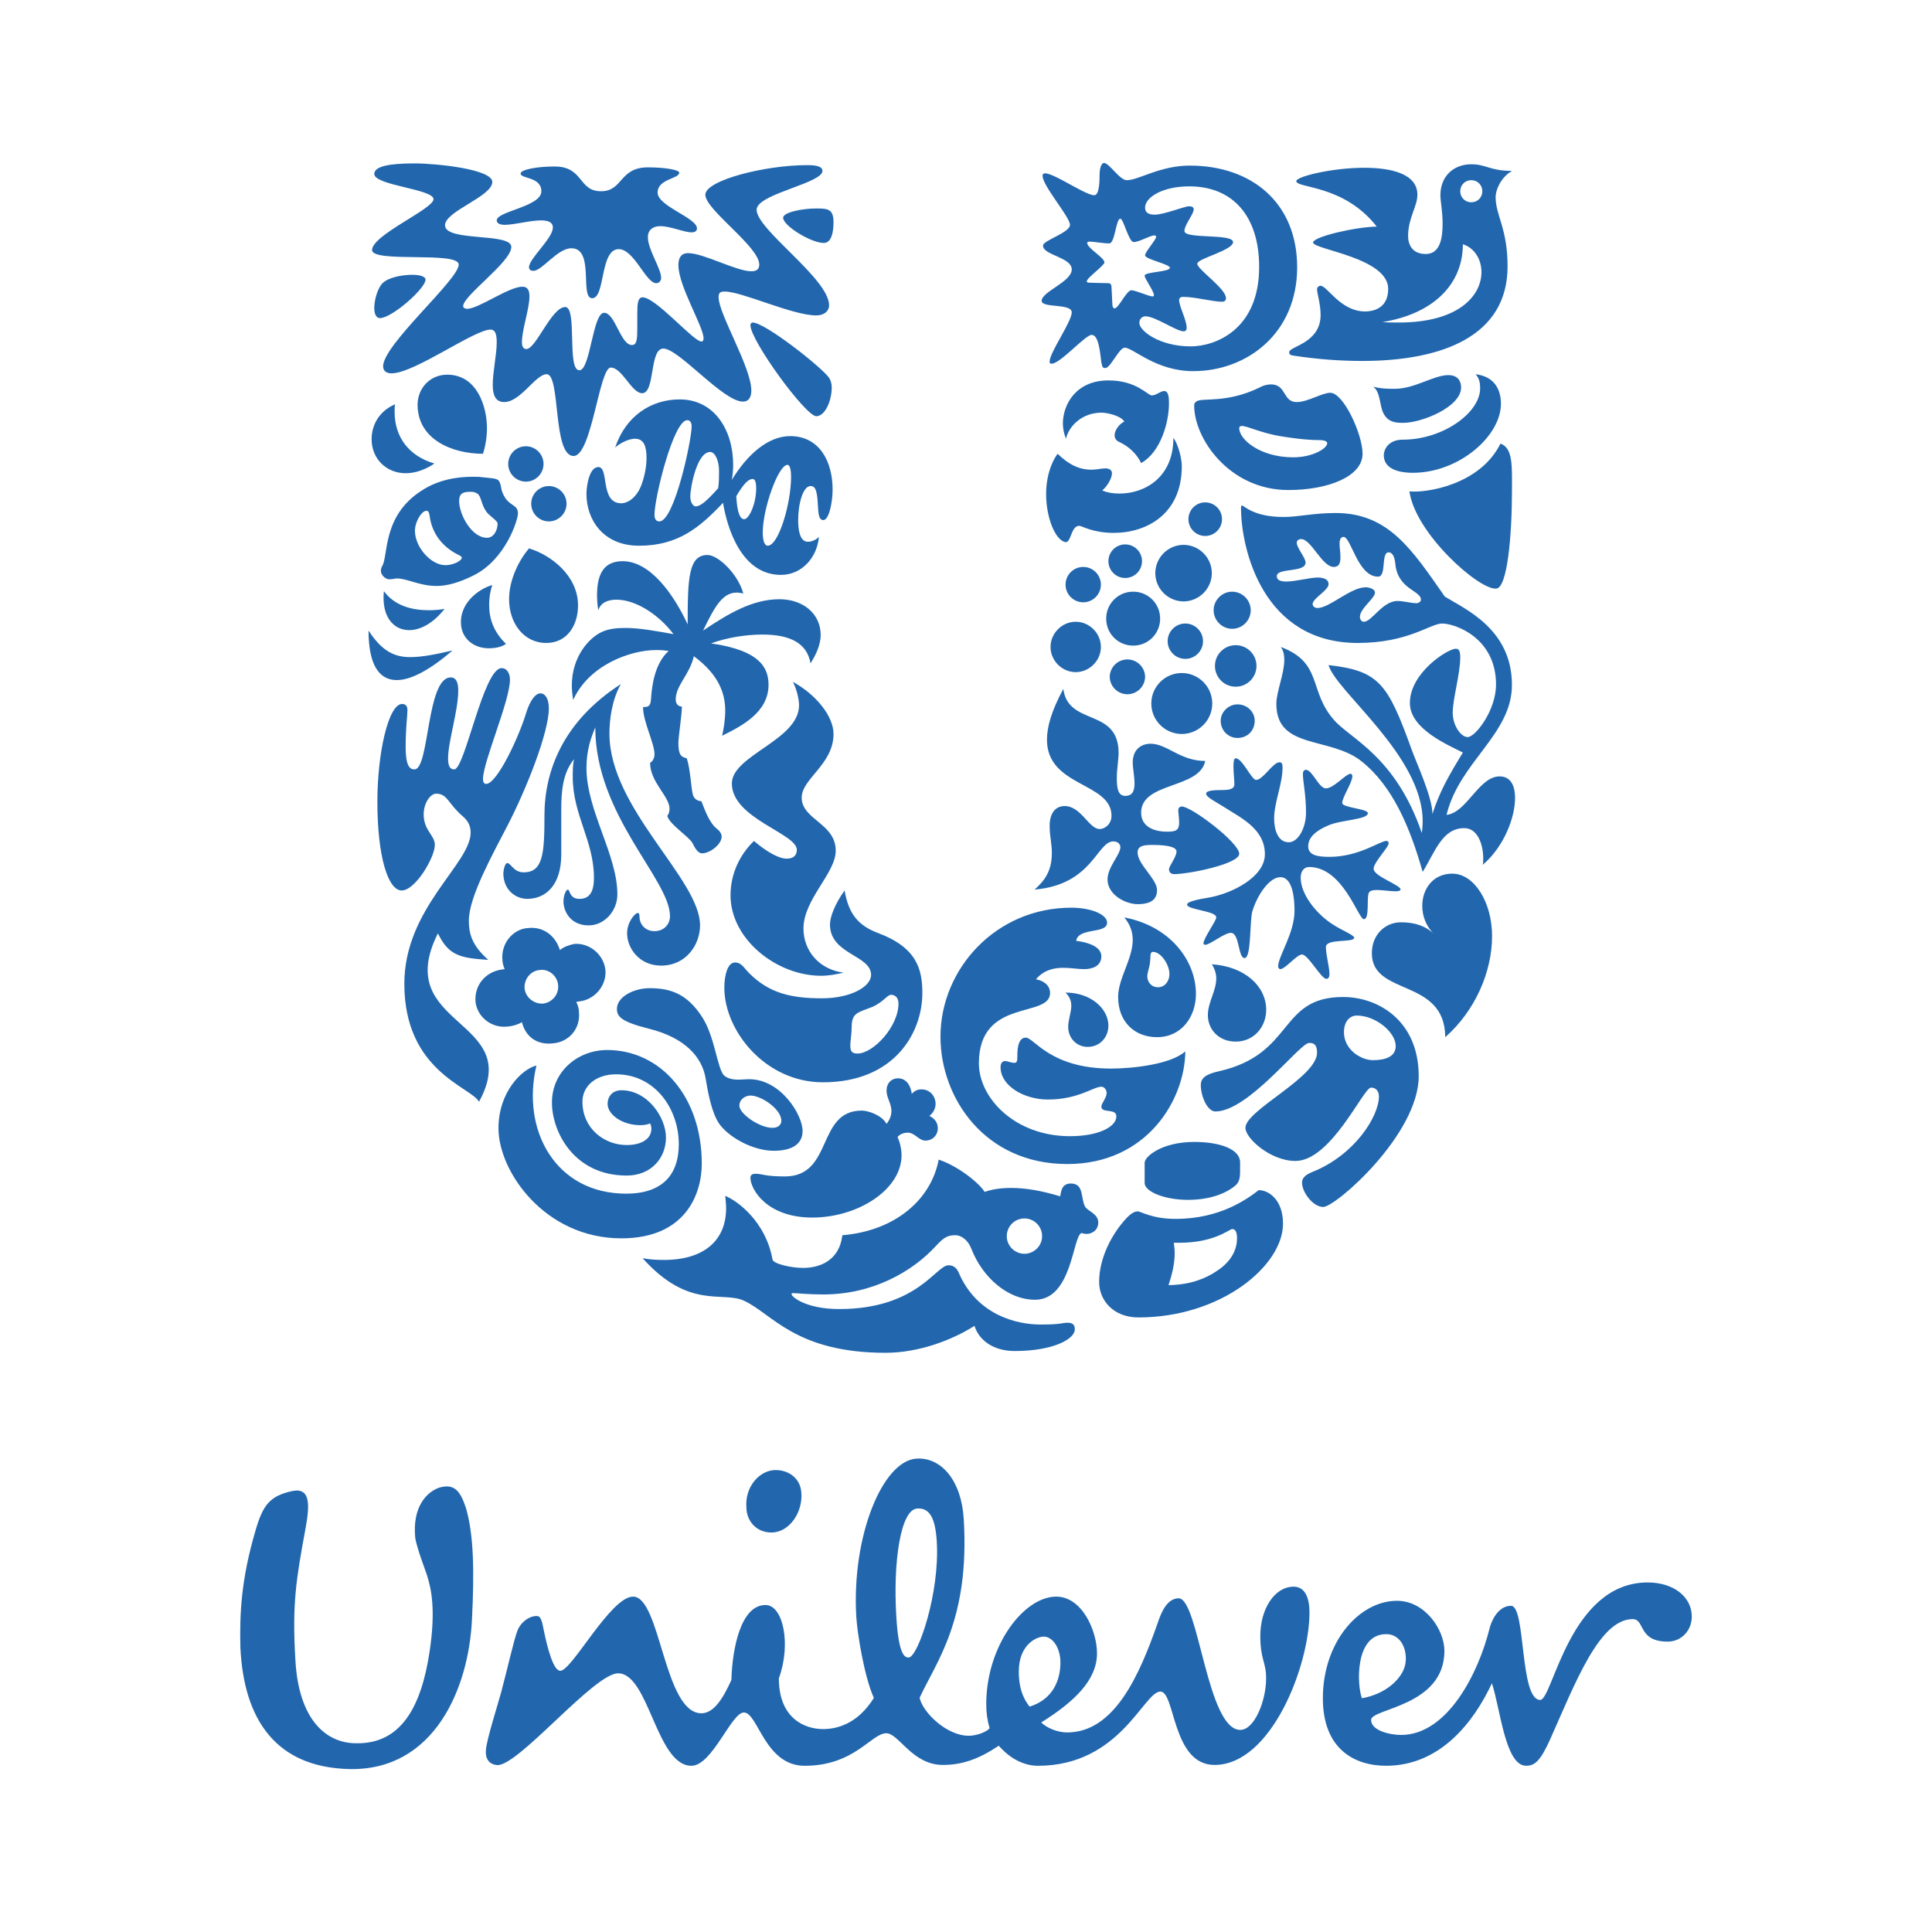
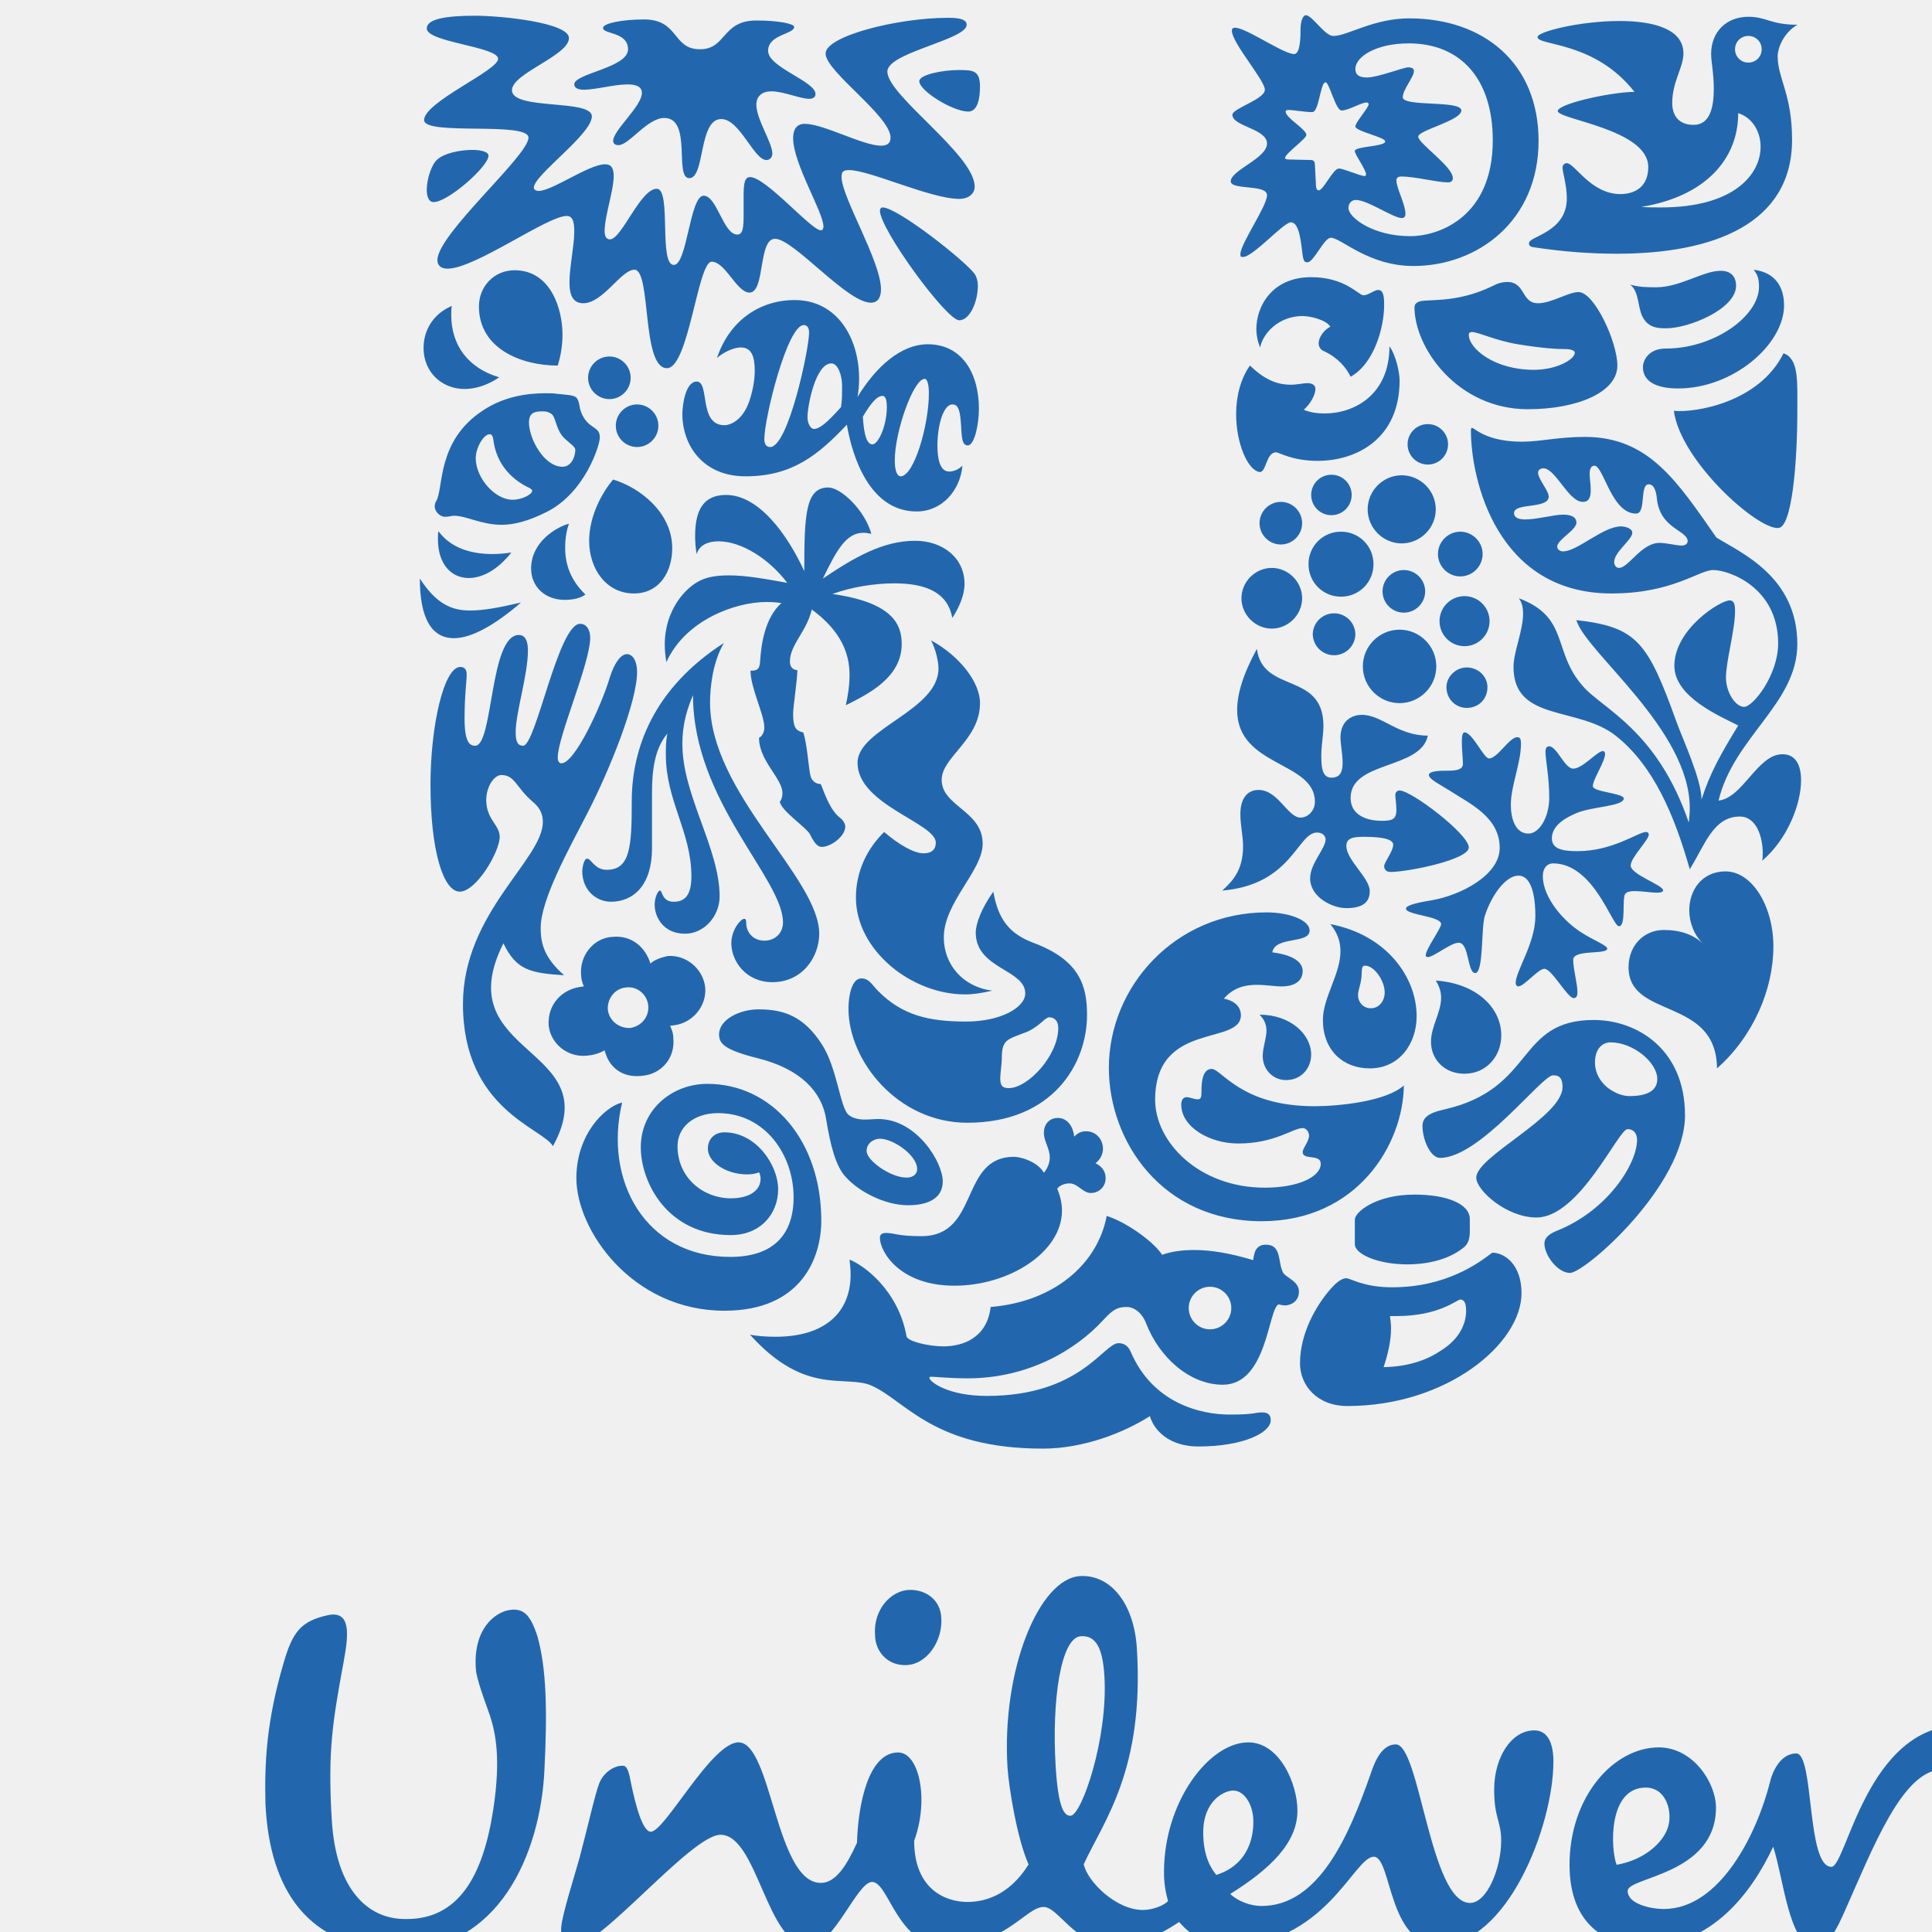
- <svg xmlns="http://www.w3.org/2000/svg" width="2500" height="2500" viewBox="0 0 192.756 192.756">
-   <path fill-rule="evenodd" clip-rule="evenodd" fill="#fff" d="M0 0h192.756v192.756H0V0z" />
+ <svg xmlns="http://www.w3.org/2000/svg" width="2500" height="2500" viewBox="22 15 120 160">
  <path d="M140.619 49.023c.572 4.189 6.922 9.834 8.641 9.702 1.15 0 1.588-5.469 1.588-9.702 0-2.426.135-4.323-1.145-4.764-2.029 4.103-7.365 4.941-9.084 4.764zm.352-1.853c4.584 0 8.777-3.659 8.777-6.879 0-1.5-.707-2.733-2.516-2.953.309.397.441.706.441 1.409 0 2.427-3.701 5.118-7.717 5.118-1.457 0-1.896 1.012-1.896 1.541.001 1.235 1.19 1.764 2.911 1.764zM140 42.188c-.615 0-1.5 0-1.982-.97-.4-.794-.266-2.073-1.016-2.647.75.22 1.543.22 2.16.22 1.986 0 3.883-1.365 5.336-1.365.971 0 1.277.618 1.277 1.233 0 1.94-3.92 3.529-5.775 3.529zM41.356 76.759c1.497 0 1.186-9.172 3.613-9.172.575 0 .751.574.751 1.278 0 2.073-1.015 5.116-1.015 6.792 0 .837.221 1.102.617 1.102 1.06 0 2.911-10.098 4.72-10.098.573 0 .837.573.837 1.147 0 2.115-2.69 8.201-2.69 9.919 0 .265.089.485.308.485 1.104 0 3.31-4.762 4.015-7.142.396-1.235.925-1.896 1.409-1.896.441 0 .838.486.838 1.499 0 2.381-2.203 7.982-4.145 11.73-1.5 2.909-3.836 7.1-3.836 9.438 0 1.19.222 2.424 1.939 3.924-2.822-.176-3.967-.44-5.027-2.645-4.719 9.39 8.688 8.468 4.102 16.801-.836-1.499-7.452-3.043-7.452-11.773 0-7.543 6.616-11.952 6.616-15.083 0-.617-.222-1.146-.794-1.63-1.457-1.235-1.5-2.25-2.647-2.25-.837 0-1.851 1.941-.794 3.659.353.573.663.927.663 1.457 0 1.235-1.939 4.541-3.307 4.541-1.367 0-2.426-3.394-2.426-8.862 0-4.852 1.102-9.745 2.47-9.745.396 0 .529.264.529.617 0 .573-.177 1.717-.177 3.659-.001 2.071.485 2.248.883 2.248zM108.91 33.41c.707 0 .84 1.722.971 2.736.088.529.176.574.398.574.529 0 1.367-2.03 1.938-2.03.842 0 3.09 2.339 6.836 2.339 5.336 0 10.365-3.75 10.365-10.364 0-6.395-4.5-10.144-10.717-10.144-2.955 0-5.115 1.455-6.262 1.455-.705.044-1.764-1.718-2.295-1.718-.221 0-.439.439-.439 1.189 0 .485 0 2.03-.531 2.03-1.057 0-5.158-3.045-5.158-1.941 0 1.015 2.734 4.103 2.734 4.895 0 .795-2.689 1.544-2.689 2.073 0 .971 2.867 1.147 2.867 2.382 0 1.233-3.002 2.204-3.002 3.131 0 .75 3.002.22 3.002 1.147 0 .926-2.205 4.011-2.205 4.894 0 .222.043.222.221.222.835-.001 3.351-2.87 3.966-2.87zM52.335 98.588c-.045-.882.573-1.721 1.498-1.809.926-.133 1.765.573 1.852 1.499.09.927-.573 1.722-1.5 1.853-.924.046-1.761-.617-1.85-1.543zm-4.894 1.367c.177 1.5 1.586 2.643 3.174 2.468.573-.045 1.104-.221 1.455-.443.354 1.413 1.454 2.295 3.086 2.118 1.632-.131 2.78-1.5 2.603-3.128 0-.44-.132-.705-.264-1.015l.309-.044c1.542-.176 2.732-1.588 2.599-3.132-.175-1.589-1.629-2.735-3.129-2.603-.574.133-1.059.308-1.411.617-.398-1.321-1.545-2.38-3.175-2.203-1.544.088-2.736 1.586-2.559 3.217 0 .222.087.575.221.883l-.309.043c-1.544.221-2.733 1.502-2.6 3.222zm98.248-80.875a1.09 1.09 0 0 0 1.102 1.103c.617 0 1.104-.484 1.104-1.103 0-.618-.486-1.104-1.104-1.104-.619 0-1.102.486-1.102 1.104zm-24.605 41.804c0 1.015.838 1.853 1.85 1.853a1.863 1.863 0 0 0 1.852-1.853 1.865 1.865 0 0 0-1.852-1.852c-1.012 0-1.85.84-1.85 1.852zm.131 5.555a2.072 2.072 0 1 0 4.144.004 2.072 2.072 0 0 0-4.144-.004zm-6.35 3.749a3.048 3.048 0 0 0 3.043 3.043 3.05 3.05 0 0 0 3.041-3.043 3.048 3.048 0 0 0-3.041-3.041 3.046 3.046 0 0 0-3.043 3.041zm1.631-6.216c0 .972.793 1.765 1.764 1.765s1.766-.793 1.766-1.765c0-.97-.795-1.764-1.766-1.764s-1.764.794-1.764 1.764zm-5.779 3.527a1.765 1.765 0 0 0 3.53 0 1.766 1.766 0 0 0-3.53 0zm4.545-10.318a2.841 2.841 0 0 0 2.822 2.823 2.842 2.842 0 0 0 2.822-2.823 2.84 2.84 0 0 0-2.822-2.822 2.84 2.84 0 0 0-2.822 2.822zm3.308-5.425a1.676 1.676 0 1 0 3.351.003 1.676 1.676 0 0 0-3.351-.003zm-7.984 4.233a1.677 1.677 0 0 0 3.354 0c0-.927-.75-1.674-1.678-1.674-.926 0-1.676.747-1.676 1.674zm-.221 5.733c0 1.5 1.191 2.692 2.693 2.692a2.674 2.674 0 0 0 2.688-2.692 2.673 2.673 0 0 0-2.688-2.69 2.675 2.675 0 0 0-2.693 2.69zm-5.554 2.824c0 1.368 1.146 2.513 2.514 2.513 1.365 0 2.512-1.145 2.512-2.513 0-1.367-1.146-2.514-2.512-2.514-1.368 0-2.514 1.147-2.514 2.514zm1.498-6.218c0 .97.795 1.765 1.766 1.765a1.77 1.77 0 0 0 1.762-1.765c0-.971-.793-1.765-1.762-1.765a1.77 1.77 0 0 0-1.766 1.765zm-5.864 65.002c0 .966.793 1.759 1.764 1.759.967 0 1.762-.793 1.762-1.759a1.77 1.77 0 0 0-1.762-1.767c-.971 0-1.764.793-1.764 1.767zM52.998 50.256c0 .971.792 1.765 1.761 1.765a1.77 1.77 0 0 0 1.766-1.765 1.77 1.77 0 0 0-1.766-1.762c-.969 0-1.761.794-1.761 1.762zm-2.295-3.968a1.77 1.77 0 0 0 1.766 1.765c.968 0 1.76-.794 1.76-1.765 0-.97-.792-1.765-1.76-1.765a1.77 1.77 0 0 0-1.766 1.765zM52.6 89.679c1.851 0 3.396-1.368 3.396-4.409v-4.497c0-1.721.13-3.663 1.278-5.028-.132.574-.132 1.191-.132 1.762 0 3.794 2.116 6.396 2.116 10.058 0 1.365-.396 2.115-1.454 2.115-1.016 0-.927-.926-1.147-.926-.176 0-.441.573-.441 1.189 0 .928.662 2.383 2.515 2.383 1.586 0 2.865-1.455 2.865-3.088 0-3.967-3.084-8.376-3.084-12.61 0-1.853.481-3.087.879-4.059 0 8.778 7.453 15.173 7.453 18.832 0 .838-.617 1.5-1.544 1.5-1.012 0-1.498-.794-1.498-1.412 0-.31-.044-.397-.176-.397-.265 0-1.06.882-1.06 2.029 0 1.453 1.191 3.218 3.396 3.218 2.514 0 3.883-2.117 3.883-4.013 0-4.629-9.042-11.643-9.042-19.139 0-1.28.22-3.351 1.147-4.938-5.823 3.746-7.63 8.732-7.63 13.097 0 3.791-.133 5.688-2.072 5.688-1.014 0-1.278-.926-1.631-.926-.265 0-.398.795-.398 1.015-.003 1.63 1.189 2.556 2.381 2.556zm76.421-44.052c1.939 0 3.396-.883 3.396-1.412 0-.177-.266-.306-.84-.306-.572 0-1.721-.044-3.881-.398-1.854-.308-3.266-1.013-3.795-1.013-.178 0-.264.087-.264.219.002 1.147 2.119 2.91 5.384 2.91zm-9.613-5.601c.572-.353 3.039.22 6.262-1.368a2.382 2.382 0 0 1 1.143-.307c1.547 0 1.148 1.763 2.562 1.763 1.102 0 2.514-.926 3.352-.926 1.318 0 3.217 4.146 3.217 6.086 0 2.248-3.393 3.616-7.408 3.616-5.867 0-9.393-5.116-9.393-8.424 0-.264.132-.352.265-.44zm-65.885 66.278c-1.454.354-3.791 2.647-3.791 6.266 0 4.317 4.63 10.979 12.26 10.979 6.439 0 8.024-4.456 8.024-7.456 0-6.656-4.101-11.333-9.436-11.333-2.911 0-5.513 2.118-5.513 5.249 0 2.912 2.205 7.276 7.453 7.276 2.468 0 3.924-1.766 3.924-3.795 0-1.98-1.81-4.716-4.454-4.716-.795 0-1.368.529-1.368 1.368 0 1.058 1.457 2.117 3.265 2.117.441 0 .791-.088.969-.177.088.133.132.354.132.53 0 1.011-.968 1.628-2.468 1.628-2.25 0-4.41-1.672-4.41-4.32 0-1.588 1.365-2.736 3.352-2.736 3.922 0 6.261 3.487 6.261 6.967 0 3.134-1.721 4.941-5.247 4.941-7.055.001-10.494-6.348-8.953-12.788zm-4.408-47.932c-1.015.265-3.13 1.5-3.13 3.703 0 1.589 1.234 2.604 2.777 2.604.794 0 1.368-.178 1.72-.442-1.235-1.19-1.676-2.514-1.676-3.835 0-.927.132-1.501.309-2.03zm-10.804.617c-.044.22-.044.441-.044.661 0 2.072 1.103 3.219 2.56 3.219 1.101 0 2.38-.662 3.526-2.118a9.26 9.26 0 0 1-1.587.132c-1.633.001-3.396-.438-4.455-1.894zm-1.542 3.925c0 3.351 1.011 4.938 2.822 4.938 1.411 0 3.307-1.014 5.557-2.953-1.721.397-3.042.661-4.233.661-1.589 0-2.825-.617-4.146-2.646zm67.114 69.233c2.117 0 1.984-.177 2.648-.177.662 0 .703.397.703.661 0 .972-2.162 2.161-5.996 2.161-2.252 0-3.617-1.189-4.012-2.513-2.208 1.411-5.557 2.69-8.862 2.69-9.041 0-11.336-3.926-14.157-5.206-2.161-.97-5.468.926-10.097-4.234.615.132 1.453.176 2.116.176 4.057 0 6.218-1.981 6.218-5.156 0-.397-.044-.84-.088-1.235 1.236.484 4.057 2.603 4.717 6.348.089.441 1.897.838 3.045.838 1.586 0 3.615-.662 3.924-3.261 5.292-.439 8.861-3.573 9.611-7.543 1.897.618 4.055 2.338 4.586 3.221.748-.266 1.631-.397 2.646-.397 1.412 0 2.998.265 4.895.839.088-.574.178-1.28 1.061-1.28 1.322 0 .969 1.456 1.41 2.294.221.441 1.322.705 1.322 1.589 0 .839-.707 1.146-1.145 1.146-.178 0-.398-.043-.531-.087-.881.31-.926 6.656-4.631 6.656-2.734 0-5.248-2.249-6.347-5.072-.31-.836-.972-1.365-1.59-1.365-.707 0-1.102.135-1.94 1.057-2.379 2.602-6.347 4.851-11.242 4.851-1.499 0-2.689-.131-3-.131-.176 0-.176.044-.176.088 0 .309 1.5 1.499 4.763 1.499 7.76 0 9.655-4.367 10.889-4.367.179 0 .707 0 1.016.706 1.808 4.235 5.733 5.206 8.202 5.206h.042v-.002zM78.837 43.511c2.908 0 4.233 2.513 4.233 5.336 0 1.234-.352 3.042-.925 3.042-.574 0-.486-1.015-.574-1.942-.088-1.188-.309-1.453-.703-1.453-.75 0-1.235 1.762-1.235 3.395 0 1.015.174 2.161.969 2.161.439 0 .837-.221 1.102-.484-.177 2.027-1.675 3.791-3.792 3.791-3.882 0-5.337-4.542-5.778-7.188-2.334 2.47-4.497 4.278-8.378 4.278-3.616 0-5.246-2.646-5.246-5.159 0-.751.264-2.691 1.187-2.691 1.104 0 .132 3.616 2.295 3.616.529 0 1.499-.441 2.029-1.895.309-.882.483-1.809.483-2.604 0-1.191-.263-1.939-1.146-1.939-.751 0-1.677.573-1.985.88 1.059-3.174 3.615-4.806 6.438-4.806 3.484 0 5.337 3.088 5.337 6.527a8.62 8.62 0 0 1-.133 1.499c1.503-2.47 3.574-4.364 5.822-4.364zM67.769 17.227c0-.265-1.322-.53-3.132-.53-2.865 0-2.467 2.383-4.672 2.383-2.293 0-1.72-2.47-4.63-2.47-1.766 0-3.395.309-3.395.706 0 .529 2.071.309 2.071 1.765 0 1.544-4.453 1.986-4.453 2.909 0 .309.353.441.794.441.97 0 2.515-.441 3.614-.441.619 0 1.192.134 1.192.707 0 1.103-2.379 3.087-2.379 3.97 0 .266.221.354.441.354.88 0 2.381-2.251 3.792-2.251 2.337 0 .795 4.984 2.071 4.984 1.323 0 .75-4.895 2.647-4.895 1.544 0 2.692 3.395 3.749 3.395.263 0 .484-.22.484-.53 0-.924-1.324-2.821-1.324-4.057 0-.75.53-1.103 1.236-1.103 1.015 0 2.383.618 3.132.618.265 0 .529-.088.529-.397 0-1.059-3.926-2.204-3.926-3.572-.002-1.369 2.159-1.369 2.159-1.986zm62.84 86.828c-.928 0-6.045 6.837-9.35 6.837-.793 0-1.455-1.5-1.455-2.646 0-.618.396-1.061 1.811-1.367 7.582-1.721 5.904-7.408 12.385-7.408 3.574 0 7.545 2.428 7.545 7.894 0 5.818-8.289 13.054-9.525 13.054-1.014 0-2.117-1.457-2.117-2.427 0-.309.133-.705 1.016-1.059 4.23-1.678 6.656-5.555 6.656-7.54 0-.44-.219-.882-.793-.882-.752 0-3.967 7.318-7.539 7.318-2.473 0-4.986-2.249-4.986-3.304 0-1.765 7.145-5.03 7.145-7.501-.002-.926-.441-.969-.793-.969zm4.76-2.733c-.619 0-1.281.487-1.281 1.673 0 1.324 1.018 2.162 1.59 2.426a2.73 2.73 0 0 0 1.279.353c1.279 0 2.293-.353 2.293-1.412 0-1.367-1.984-3.04-3.881-3.04zM78.131 21.725c0 .794 2.78 2.515 4.057 2.515.75 0 .971-1.015.971-2.075 0-1.32-.575-1.366-1.721-1.366-1.452 0-3.307.398-3.307.926zm4.588 8.732c0-2.647-7.23-7.542-7.23-9.524 0-.088 0-.133.042-.221.53-1.456 6.526-2.471 6.526-3.662 0-.574-1.057-.574-1.586-.574-4.103 0-10.099 1.5-10.099 2.957 0 1.5 5.38 5.16 5.38 6.969 0 .484-.307.662-.792.662-1.499 0-4.765-1.809-6.307-1.809-.706 0-.969.484-.969 1.19 0 2.115 2.511 6.13 2.511 7.319 0 .132-.044.309-.218.309-.794 0-4.543-4.409-5.865-4.409-.485 0-.53.662-.53 1.631v1.5c0 1.013-.044 1.63-.529 1.63-1.147 0-1.677-3.218-2.779-3.218-1.148 0-1.365 5.734-2.468 5.734-1.279 0-.178-6.308-1.414-6.308-1.366 0-2.911 4.19-3.878 4.19-.354 0-.442-.353-.442-.663 0-1.276.751-3.35.751-4.585 0-.618-.177-.97-.707-.97-1.367 0-4.364 2.206-5.512 2.206-.176 0-.396-.088-.396-.266 0-1.059 4.807-4.409 4.807-5.909 0-1.456-6.616-.486-6.616-2.162 0-1.409 4.718-2.866 4.718-4.322 0-1.278-5.601-1.85-7.759-1.85-2.604 0-4.015.307-4.015 1.057 0 1.146 5.909 1.5 5.909 2.514 0 .972-6.13 3.572-6.13 5.072 0 1.322 8.644.086 8.644 1.456 0 1.497-7.542 7.979-7.542 10.142 0 .486.354.706.837.706 2.296 0 8.248-4.365 9.878-4.365.573 0 .618.703.618 1.32 0 1.148-.396 2.911-.396 4.191 0 1.013.263 1.718 1.147 1.718 1.631 0 3.13-2.777 4.232-2.777 1.413 0 .573 8.156 2.692 8.156 1.805 0 2.555-8.818 3.703-8.818s2.074 2.556 3.132 2.556c1.321 0 .704-4.454 2.116-4.454 1.543 0 5.952 5.292 7.937 5.292.618 0 .839-.486.839-1.103 0-2.335-3.263-7.627-3.263-9.304 0-.442.131-.574.617-.574 1.719 0 6.747 2.383 9.127 2.383.792.002 1.279-.439 1.279-1.013zm60.195 50.756c.705-2.206 1.584-3.752 3.037-6.131-1.453-.749-5.287-2.337-5.287-4.938 0-3.042 3.795-5.421 4.582-5.421.354 0 .443.309.443.882 0 1.586-.752 4.143-.752 5.509 0 1.233.795 2.425 1.498 2.425.752 0 2.824-2.646 2.824-5.246 0-4.674-4.102-6.085-5.375-6.085-1.193 0-3.355 1.94-8.43 1.94-9.48 0-11.639-9.394-11.639-13.495 0-.176.041-.22.086-.22.223 0 1.148 1.146 4.146 1.146 1.545 0 2.957-.396 5.207-.396 5.289 0 7.629 3.662 10.893 8.336 1.98 1.233 6.699 3.218 6.699 8.818 0 4.937-5.248 7.672-6.523 12.963 2.025-.219 3.217-3.838 5.291-3.838 1.059 0 1.543.84 1.543 2.162 0 1.943-1.102 4.851-3.221 6.66.045-.177.045-.398.045-.661 0-1.236-.486-3-1.898-3-2.199 0-2.906 2.381-4.143 4.366-1.277-4.498-3-8.556-6.086-11.024-3.129-2.515-8.512-1.147-8.512-5.732 0-1.236.793-2.999.793-4.408 0-.484-.088-.926-.352-1.279 4.234 1.585 2.734 4.407 5.338 7.316 1.627 1.853 6.127 3.617 8.732 11.245.041-.219.086-.792.086-1.188 0-6.526-8.641-12.921-9.391-15.565 5.023.573 5.906 1.808 8.289 8.42.487 1.368 2.077 4.762 2.077 6.439zM48.189 45.274a8.67 8.67 0 0 0 .396-2.558c0-2.118-.968-5.335-3.969-5.335-1.72 0-2.953 1.365-2.953 2.997.001 3.486 3.484 4.896 6.526 4.896zM44.44 56.387c-1.455 0-3.041-1.807-3.041-3.438 0-.883.663-1.987 1.143-1.987.178 0 .266.132.311.441.264 2.163 1.676 3.397 3 4.012.132.089.221.134.221.221 0 .309-.84.751-1.634.751zm5.205-4.145c0 .617-.354 1.412-1.06 1.412-1.541 0-2.777-2.339-2.777-3.662 0-.836.485-.925 1.147-.925.308 0 .439.044.662.176.395.221.395 1.102.879 1.763.266.441 1.149.927 1.149 1.236zM48.1 47.611c-.262-.044-.616-.044-.969-.044-1.455 0-3.397.265-5.114 1.412-3.883 2.514-3.266 6.48-3.883 7.496a.89.89 0 0 0-.132.487c0 .396.441.836.837.836.355 0 .575-.086.751-.086 1.059 0 2.249.75 3.969.75 1.014 0 2.205-.31 3.705-1.06 3.175-1.587 4.411-5.512 4.411-6.174 0-.838-.662-.706-1.235-1.5-.618-.924-.31-1.276-.706-1.807-.267-.221-.839-.221-1.634-.31zm4.677 7.101c-.97 1.144-1.986 3.085-1.986 5.072 0 2.379 1.455 4.364 3.704 4.364 2.162 0 3.176-1.853 3.176-3.747 0-2.956-2.692-5.029-4.894-5.689zm-9.439-8.468s-1.276.97-2.866.97c-1.896 0-3.396-1.412-3.396-3.395 0-1.367.704-2.778 2.338-3.484-.044.265-.044.485-.044.75 0 2.514 1.412 4.408 3.968 5.159zm78.451 25.662c0-.88.791-1.631 1.674-1.631.969 0 1.721.751 1.721 1.631 0 1.014-.752 1.72-1.721 1.72-.883 0-1.674-.706-1.674-1.72zm1.145 50.717c.221 0 .484.132.484.926 0 .967-.441 2.245-2.023 3.261-1.105.75-2.604 1.366-4.811 1.411.352-1.059.617-2.16.617-3.22 0-.353-.045-.619-.088-1.01h.572c3.487 0 4.983-1.368 5.249-1.368zm.351-4.368c.354-.309.439-.793.439-1.279v-1.015c0-1.279-1.936-2.03-4.582-2.03-3.219 0-4.941 1.456-4.941 2.074v2.029c0 .839 1.941 1.676 4.324 1.676 1.897 0 3.618-.484 4.76-1.455zm2.295.486c-1.148.881-3.836 2.867-8.291 2.867-2.381 0-3.438-.75-3.791-.75-.439 0-.926.44-1.412 1.014-1.059 1.235-2.426 3.525-2.426 6.038 0 1.767 1.367 3.531 3.926 3.531 8.248 0 14.42-5.162 14.42-9.348 0-2.383-1.412-3.352-2.426-3.352zm1.541-37.087c0 1.101.355 2.379 1.459 2.379.926 0 1.721-1.411 1.721-2.953 0-1.765-.311-3.132-.311-3.839 0-.306.133-.439.311-.439.66.044 1.277 1.853 1.984 1.853.795 0 1.982-1.456 2.465-1.456.133 0 .178.176.178.22 0 .662-1.016 2.117-1.016 2.691 0 .485 2.561.573 2.561 1.015 0 .662-2.691.662-3.967 1.234-1.234.528-1.986 1.189-1.986 2.071s.881 1.059 2.117 1.059c2.953 0 5.027-1.588 5.688-1.588.133 0 .221.087.221.22 0 .442-1.5 1.898-1.5 2.56 0 .75 2.736 1.629 2.691 2.071-.043.131-.219.175-.529.175-.484 0-1.234-.131-1.809-.131-.354 0-.662.042-.793.219-.311.354.088 2.691-.531 2.691-.572 0-2.074-5.204-5.465-5.204-.486 0-.84.397-.84 1.059 0 1.763 1.723 3.791 3.354 4.762.746.487 1.982.971 1.982 1.236 0 .526-2.82.043-2.82.923 0 .795.352 1.986.352 2.692 0 .22-.041.484-.309.484-.527 0-1.809-2.425-2.426-2.425-.527 0-1.676 1.455-2.16 1.455-.133 0-.223-.132-.223-.265 0-1.015 1.633-3.306 1.633-5.556 0-1.059-.131-3.351-1.41-3.351-1.061 0-2.25 1.673-2.781 3.351-.309.971-.086 4.718-.793 4.718-.66 0-.486-2.513-1.367-2.513-.658 0-2.068 1.189-2.555 1.189-.088 0-.176-.044-.176-.132 0-.528 1.277-2.248 1.277-2.6 0-.662-2.912-.75-2.912-1.28 0-.31 1.146-.529 2.207-.706 2.248-.397 5.555-2.027 5.555-4.321 0-2.559-2.473-3.659-4.098-4.718-.84-.53-1.766-.972-1.766-1.324 0-.354 1.061-.354 1.5-.354.656 0 1.32-.043 1.32-.573 0-.397-.092-1.188-.092-1.805 0-.442.045-.794.223-.794.662 0 1.59 2.159 2.031 2.159.703 0 1.676-1.762 2.338-1.762.219 0 .307.132.307.528 0 1.633-.84 3.486-.84 5.075zm-21.033-12.919c.486 3.746 5.514 1.849 5.514 6.391 0 .662-.178 1.633-.178 2.469 0 .971.088 1.809.838 1.809s.928-.529.928-1.236-.178-1.586-.178-2.071c0-1.544 1.104-1.897 1.764-1.897 1.676 0 2.955 1.721 5.471 1.721-.574 2.821-6.395 2.071-6.395 5.16 0 1.542 1.541 1.896 2.557 1.896.926 0 1.234-.134 1.234-.925 0-.442-.088-.926-.088-1.236 0-.176.131-.351.354-.351.971 0 5.73 3.614 5.73 4.718 0 1.014-5.025 2.028-6.482 2.028-.438 0-.527-.308-.527-.484 0-.31.75-1.236.75-1.766 0-.396-.66-.661-2.426-.661-.838 0-1.455.088-1.455.75 0 1.19 1.938 2.646 1.938 3.748 0 .881-.527 1.41-1.938 1.41-1.191 0-3-.926-3-2.467 0-1.236 1.281-2.471 1.281-3.22 0-.221-.178-.574-.707-.574-1.633 0-2.072 4.321-7.852 4.807.928-.837 1.723-1.764 1.723-3.66 0-.927-.221-1.678-.221-2.69 0-1.323.615-1.985 1.498-1.985 1.633 0 2.426 2.292 3.484 2.292.574 0 1.189-.527 1.189-1.32 0-3.354-6.438-2.869-6.438-7.586.001-1.281.44-2.867 1.632-5.07zm8.379 28.661c0 .618.441 1.104 1.057 1.104.707 0 1.15-.618 1.15-1.323 0-.927-.84-2.206-1.635-2.206-.352 0-.219.528-.309 1.101-.042.442-.263.972-.263 1.324zm-2.293-5.864c4.631.881 7.146 4.365 7.146 7.629 0 2.25-1.412 4.318-3.885 4.318-2.246 0-3.879-1.543-3.879-4.01 0-1.852 1.455-3.793 1.455-5.691.001-.747-.218-1.497-.837-2.246zm-5.865 7.498c.441.439.574.881.574 1.322 0 .66-.309 1.367-.309 2.113 0 1.059.793 1.983 1.941 1.983 1.234 0 2.07-.97 2.07-2.116.001-1.671-1.72-3.302-4.276-3.302zm14.597-2.824c.309.484.441.971.441 1.412 0 1.234-.838 2.382-.838 3.66 0 1.452 1.105 2.644 2.775 2.644 1.811 0 3.045-1.456 3.045-3.172.001-2.337-2.116-4.324-5.423-4.544zm-13.539-2.338c2.027.265 2.514.97 2.514 1.543 0 .972-.881 1.28-1.719 1.28-.617 0-1.322-.132-2.074-.132-.971 0-1.939.221-2.734 1.147.572.088 1.412.484 1.412 1.367 0 2.559-7.102.44-7.102 7.011 0 3.485 3.619 7.274 9.086 7.274 2.822 0 4.629-.922 4.629-1.981 0-.838-1.498-.265-1.498-.97 0-.311.529-.883.529-1.368 0-.22-.176-.617-.529-.617-.795 0-2.291 1.278-5.336 1.278-2.381 0-4.719-1.367-4.719-3.22 0-.396.178-.618.441-.618s.617.178.926.178c.266 0 .309-.178.309-.663 0-.484 0-1.853.84-1.853.834 0 2.424 3.088 8.51 3.088 2.029 0 5.953-.396 7.408-1.72-.043 4.854-3.838 11.244-11.773 11.244-8.248 0-12.656-6.612-12.656-12.701 0-6.745 5.51-12.875 13.053-12.875 1.939 0 3.572.663 3.572 1.499-.001 1.149-2.866.443-3.089 1.809zM75.444 48.714c0-.75-.177-.926-.354-.926-.44 0-.928.529-1.631 1.718.088 1.587.353 2.294.792 2.294.486.001 1.193-1.544 1.193-3.086zM69.4 50.521c.486 0 1.102-.529 2.25-1.807.088-.573.088-1.104.088-1.765 0-.882-.354-1.854-.884-1.854-1.32 0-1.982 3.53-1.982 4.455 0 .531.266.971.528.971zm7.189 3.925c1.103 0 2.337-4.234 2.337-6.879 0-.573-.088-1.19-.352-1.19-.926 0-2.473 4.364-2.473 6.748.001.925.222 1.321.488 1.321zm-10.805-2.425c1.5 0 3.221-8.113 3.221-9.481 0-.353-.133-.618-.44-.618-1.368 0-3.266 7.717-3.266 9.436-.001.309.088.663.485.663zm4.807 3.351c-1.896 0-1.983 2.295-1.983 6.924-1.412-3.042-3.75-6.306-6.483-6.306-1.853 0-2.559 1.235-2.559 3.396 0 .443.044 1.104.131 1.5.222-.747.927-1.056 1.811-1.056 1.896 0 4.188 1.453 5.688 3.438-1.72-.309-3.396-.618-4.807-.618-.881 0-1.676.088-2.337.397-1.278.573-3 2.47-3 5.336 0 .441.045.923.135 1.453 1.543-3.44 5.644-4.981 8.29-4.981.527 0 .925.044 1.234.089-1.368 1.231-1.676 3.394-1.764 4.848-.044.706-.31.751-.792.751 0 1.452 1.144 3.614 1.144 4.717 0 .397-.22.75-.44.838 0 1.939 1.939 3.35 1.939 4.585 0 .309-.087.573-.22.707.133.793 2.25 2.159 2.515 2.732.441.927.75 1.014.969 1.014.749 0 1.94-.881 1.94-1.677 0-.263-.22-.572-.396-.705-.839-.616-1.279-1.94-1.631-2.822a.864.864 0 0 1-.837-.617c-.178-.574-.267-2.646-.618-3.659-.575-.133-.838-.353-.838-1.545 0-.573.352-2.822.352-3.615-.266 0-.618-.177-.618-.706 0-1.409 1.412-2.513 1.809-4.319 2.513 1.851 3.13 3.746 3.13 5.422 0 .88-.133 1.718-.309 2.513 1.854-.926 4.63-2.292 4.63-5.069 0-1.631-.75-3.438-5.734-4.145 1.544-.573 3.486-.882 5.117-.882 2.822 0 4.454.882 4.808 2.865.571-.879 1.012-1.894 1.012-2.82 0-2.162-1.805-3.57-4.101-3.57-2.689 0-5.072 1.409-7.631 3.129 1.148-2.38 1.942-3.791 3.354-3.791.22 0 .44.042.66.087-.527-1.941-2.511-3.838-3.57-3.838zM42.456 27.898c0 .881-3.352 3.838-4.542 3.838-.441 0-.573-.53-.573-1.014 0-.883.396-2.118.881-2.516.573-.529 1.897-.791 2.911-.791.619.001 1.323.13 1.323.483zm102.439 59.267c2.205 0 3.969 2.867 3.969 6.22 0 3.569-1.676 7.453-4.67 10.095-.045-5.951-7.324-4.054-7.324-8.377 0-1.851 1.322-3.087 2.912-3.087 1.41 0 2.516.398 3.309 1.192-.793-.749-1.193-1.808-1.193-2.823-.002-1.676 1.059-3.22 2.997-3.22zm-32.721-45.11c-.352-.574-1.676-.882-2.293-.882-1.939 0-3.262 1.368-3.527 2.602a4.14 4.14 0 0 1-.311-1.499c0-1.942 1.324-4.322 4.543-4.322 2.824 0 3.926 1.499 4.322 1.499.439 0 .883-.441 1.234-.441.486 0 .486.75.486 1.279 0 1.765-.795 4.806-2.777 5.91-.354-.751-1.059-1.587-2.205-2.118a.69.69 0 0 1-.441-.659c0-.486.441-1.105.969-1.369zm-6.658 3.219c1.148 1.102 2.16 1.587 3.395 1.587.484 0 1.059-.133 1.369-.133.396 0 .66.177.66.485 0 .486-.441 1.28-.971 1.721.529.221 1.104.308 1.721.308 2.512 0 5.379-1.588 5.379-5.555.529.703.84 2.159.84 2.82 0 4.806-3.531 6.659-6.791 6.659-2.117 0-3.176-.705-3.441-.705-.836 0-.793 1.675-1.367 1.631-1.014-.175-1.939-2.426-1.939-4.806-.002-1.411.352-2.91 1.145-4.012zM74.87 32.442c0 1.542 5.512 9.084 6.569 9.084.881 0 1.543-1.544 1.543-2.868 0-.351-.088-.704-.264-.968-.795-1.103-6.396-5.513-7.628-5.513-.132.001-.22.133-.22.265zm63.63-3.618c0-3.129-7.494-3.923-7.494-4.63 0-.573 4.188-1.544 6.35-1.589-3.311-4.231-8.025-3.79-8.025-4.54 0-.442 3.529-1.326 6.789-1.326 2.734 0 5.295.619 5.295 2.692 0 1.147-.928 2.339-.928 4.101 0 .97.484 1.809 1.766 1.809 1.367 0 1.676-1.456 1.676-3 0-1.276-.221-2.248-.221-2.865 0-1.853 1.275-3.087 3.084-3.087 1.5 0 1.852.66 4.057.66-1.189.706-1.631 1.986-1.631 2.603 0 1.853 1.193 3.131 1.193 6.925 0 6.966-6.525 9.436-14.512 9.436-2.205 0-4.539-.177-6.832-.53-.355-.044-.443-.131-.443-.352 0-.574 3.133-.882 3.133-3.705 0-1.102-.355-2.162-.355-2.558a.35.35 0 0 1 .355-.354c.662 0 1.98 2.56 4.449 2.56.663.001 2.294-.22 2.294-2.25zm7.451-4.453c0 3.925-2.861 6.924-8.023 7.763.572.044 1.104.044 1.633.044 6.039 0 8.244-2.735 8.244-5.027 0-1.28-.705-2.426-1.854-2.78zm-4.185 35.457c0-.927-2.338-1.015-2.559-3.618-.045-.396-.176-1.102-.662-1.102-.793 0-.178 2.425-1.059 2.425-2.031 0-2.691-3.967-3.441-3.967-.176 0-.396.132-.396.661 0 .485.088.794.088 1.366 0 .572-.133.97-.656.97-1.191 0-2.25-2.778-3.266-2.778-.221 0-.439.134-.439.353 0 .531.881 1.498.881 1.983 0 1.06-2.869.484-2.869 1.368 0 .398.398.53.928.53.928 0 2.383-.398 3.131-.398.443 0 1.105.09 1.105.662 0 .618-1.59 1.413-1.59 1.985 0 .266.266.396.484.396 1.191 0 3.305-2.071 4.805-2.071.266 0 .93.133.93.53 0 .573-1.502 1.585-1.502 2.423 0 .221.133.486.396.486.795 0 1.854-2.073 3.354-2.073.572 0 1.412.222 1.852.222.354 0 .485-.222.485-.353zM110.189 26.18c0-.485-1.719-1.412-1.719-1.94 0-.089.09-.133.219-.133.484 0 1.322.176 1.986.176.572 0 .66-2.467 1.104-2.467.307 0 .838 2.335 1.322 2.335.572 0 1.629-.662 2.072-.662.088 0 .174.044.174.133 0 .31-1.102 1.499-1.102 1.853 0 .397 2.473.882 2.473 1.236 0 .44-2.518.397-2.518.791 0 .309.928 1.543.928 1.942 0 .088-.045.132-.133.132-.352 0-1.717-.618-2.115-.618-.484 0-1.279 1.809-1.676 1.809-.133 0-.221-.178-.221-.398l-.09-1.764c0-.177-.086-.353-.309-.353-.529 0-1.543-.045-1.852-.045-.219 0-.307-.044-.307-.133.003-.352 1.764-1.586 1.764-1.894zm8.602 8.378c-3.09 0-5.117-1.544-5.117-2.336 0-.397.266-.662.615-.662.973 0 3.09 1.497 3.795 1.497.176 0 .309-.087.309-.351 0-.793-.75-2.117-.75-2.778 0-.176.133-.309.398-.309 1.189 0 2.955.486 3.881.486.311 0 .396-.178.396-.354 0-.972-2.865-2.866-2.865-3.439 0-.529 3.568-1.323 3.568-2.162 0-.882-4.85-.265-4.85-1.104 0-.617.926-1.674.926-2.158 0-.222-.176-.309-.484-.309-.396 0-2.516.838-3.396.838-.441 0-.971-.088-.971-.706 0-1.014 1.721-2.118 4.412-2.118 4.363 0 6.967 3 6.967 8.028 0 6.349-4.453 7.937-6.834 7.937zM88.937 110.85c0 .395-.134.837-.487 1.277-.483-.883-1.853-1.324-2.466-1.324-4.545 0-2.824 6.57-7.676 6.57-2.029 0-2.207-.265-2.953-.265-.31 0-.486.133-.486.396 0 1.146 1.631 3.972 6.172 3.972 4.546 0 8.908-2.78 8.908-6.223a4.61 4.61 0 0 0-.398-1.808c.178-.265.618-.441 1.014-.441.707 0 1.104.795 1.765.795.706 0 1.234-.529 1.234-1.23 0-.574-.309-.971-.839-1.238.354-.263.618-.704.618-1.188 0-.751-.53-1.456-1.409-1.456-.398 0-.662.133-.97.44-.089-.794-.529-1.544-1.368-1.544-.659 0-1.146.486-1.146 1.236 0 .705.487 1.278.487 2.031zm-11.864 1.674c-1.322 0-3.305-1.412-3.305-2.206 0-.662.618-1.015 1.102-1.015 1.103 0 3.086 1.368 3.086 2.515 0 .309-.221.706-.883.706zm-12.303-9.882c3.53.883 5.292 2.779 5.645 5.029.353 2.162.793 3.928 1.632 4.809 1.103 1.23 3.265 2.333 5.159 2.333 1.588 0 2.869-.527 2.869-1.979 0-1.589-2.162-5.162-5.338-5.162-.308 0-.706.045-1.146.045-.397 0-.972-.089-1.325-.397-.707-.616-.926-3.926-2.25-5.907-1.453-2.206-3.041-2.823-5.202-2.823-1.544 0-3.263.838-3.263 2.073.001.748.398 1.274 3.219 1.979zm22.137-5.377c0-1.984-4.1-2.029-4.1-5.027 0-.75.483-2.03 1.457-3.398.395 2.294 1.324 3.485 3.305 4.235 3.924 1.454 4.454 3.658 4.454 5.998 0 3.966-2.778 8.908-9.921 8.908-5.734 0-9.835-5.118-9.835-9.438 0-1.191.309-2.515 1.06-2.515.66 0 .881.529 1.411 1.059 1.983 1.985 4.145 2.514 7.275 2.514 2.823.001 4.894-1.145 4.894-2.336zm.176 3.176c-1.541.616-2.114.571-2.114 2.112 0 .574-.132 1.324-.132 1.721 0 .53.088.839.706.839 1.585 0 4.098-2.69 4.098-4.982 0-.617-.351-.881-.747-.881-.355 0-.752.705-1.811 1.191zM73.017 78.168c0-2.821 6.704-4.321 6.704-7.804 0-.573-.221-1.585-.618-2.336 2.336 1.277 4.057 3.44 4.057 5.202 0 3.044-3.174 4.453-3.174 6.35 0 2.207 3.395 2.559 3.395 5.293 0 2.249-3.219 4.85-3.219 7.762 0 2.247 1.584 4.099 4.012 4.409-.793.177-1.5.309-2.25.309-4.453 0-9.04-3.661-9.04-8.026 0-2.161.928-4.057 2.339-5.424 1.233 1.058 2.469 1.765 3.261 1.765.707 0 1.016-.354 1.016-.882 0-1.635-6.483-3.132-6.483-6.618zM82.111 172.511c1.247 0 3.388-.405 5.074-3.107-.963-2.137-1.651-6.467-1.749-8.041-.496-8.053 2.608-15.629 6.005-15.837 2.491-.149 4.483 2.208 4.712 6.019.615 10.041-2.733 14.232-4.402 17.841.282 1.406 2.656 3.791 4.903 3.791.83 0 1.83-.414 2.08-.751a8.19 8.19 0 0 1-.336-2.407c0-5.814 3.744-10.724 6.982-10.724 2.58 0 4.068 3.407 4.068 5.659 0 2.654-2.242 4.818-5.564 6.896.586.576 1.66.996 2.58.996 4.736 0 7.225-5.731 9.057-10.974.332-.997.918-2.409 2.076-2.409 1.996 0 2.83 13.13 6.148 13.13 1.416 0 2.576-2.909 2.576-5.146 0-1.664-.58-1.83-.58-4.244 0-2.656 1.412-4.901 3.328-4.901 1.16 0 1.578 1.162 1.578 2.574 0 5.321-3.822 15.212-9.471 15.212-4.244 0-3.914-7.32-5.404-7.32-1.666 0-3.994 7.405-12.219 7.405-1.334 0-2.744-.665-3.904-2.002-1.996 1.337-3.662 1.917-5.574 1.917-3.072 0-4.403-3.161-5.646-3.161-1.499 0-3.155 3.246-8.146 3.246-3.992 0-4.656-5.318-6.065-5.318-1.248 0-3.159 5.318-5.235 5.318-3.498 0-4.239-9.225-7.316-9.225-2.412 0-10.025 9.367-12.094 9.153-.831-.088-1.179-.708-1.092-1.541.117-1.149 1.105-4.226 1.51-5.686.672-2.522 1.289-5.298 1.633-6.181.341-.89 1.268-1.525 2.005-1.457.373.036.485.732.601 1.304.417 2.062 1.007 4.155 1.669 4.155 1.166 0 5.023-7.4 7.264-7.4 2.745 0 3.076 11.639 6.815 11.639 1.248 0 2.167-1.497 2.994-3.325.085-3.079.914-7.478 3.407-7.478 1.749 0 2.579 3.901 1.329 7.315-.001 4.066 2.657 5.065 4.403 5.065zm61.998-7.81c0-2.077-1.908-4.989-4.734-4.989-3.74 0-7.393 4.073-7.393 9.724 0 5.065 3.15 6.735 6.309 6.735 5.486 0 8.814-4.497 10.557-8.232.834 2.493 1.324 8.232 3.408 8.232.83 0 1.412-.417 2.414-2.662 2.486-5.57 4.896-11.969 8.225-11.969 1.242 0 .498 2.245 3.488 2.245 1.414 0 2.408-1.161 2.408-2.498 0-1.911-1.744-3.405-4.404-3.405-7.807 0-9.469 11.721-10.719 11.721-2.078 0-1.412-9.391-2.91-9.391-1.33 0-1.996 1.581-2.162 2.325-1.082 4.322-4.152 10.558-8.811 10.558-1.078 0-2.99-.417-2.99-1.498 0-1.165 7.314-1.326 7.314-6.896zM93.461 153.79c-.143-2.32-.707-3.368-1.951-3.285-1.657.102-2.42 5.307-2.084 10.778.215 3.573.746 4.12 1.243 4.087.916-.054 3.11-6.434 2.792-11.58zm-13.513-4.877c-.079-1.334-1.159-2.246-2.572-2.246-1.58 0-3.08 1.661-2.907 3.738 0 1.245.911 2.494 2.495 2.494 1.826 0 3.155-2.073 2.984-3.986zm25.851 16.95c0-1.408-.75-2.577-1.662-2.577-.752 0-2.492.831-2.492 3.49 0 2.078.744 3.072 1.082 3.495 2.404-.752 3.072-2.748 3.072-4.408zm32.492-2.822c1.746 0 2.248 2.072 1.832 3.321-.418 1.245-1.91 2.657-4.24 3.073-.498-1.249-.75-6.394 2.408-6.394zM23.983 164.37c-.083-3.414.084-6.818 1.499-11.637.746-2.572 1.414-3.492 3.737-3.986 1.828-.334 1.665 1.574 1.25 3.82-.913 4.984-1.335 7.394-.998 13.048.326 5.981 3.074 8.31 6.063 8.31 4.488.085 6.484-3.653 7.314-9.058.662-4.322.163-6.404-.253-7.729-.247-.748-.912-2.412-1.162-3.655-.33-3.161 1.162-4.65 2.412-5.069 1.497-.418 2.081.334 2.658 2.081.751 2.657.834 6.142.583 11.126-.331 6.813-3.74 15.049-12.216 14.879-7.314-.162-10.55-4.903-10.887-12.13z" fill="#2267ae" />
</svg>
